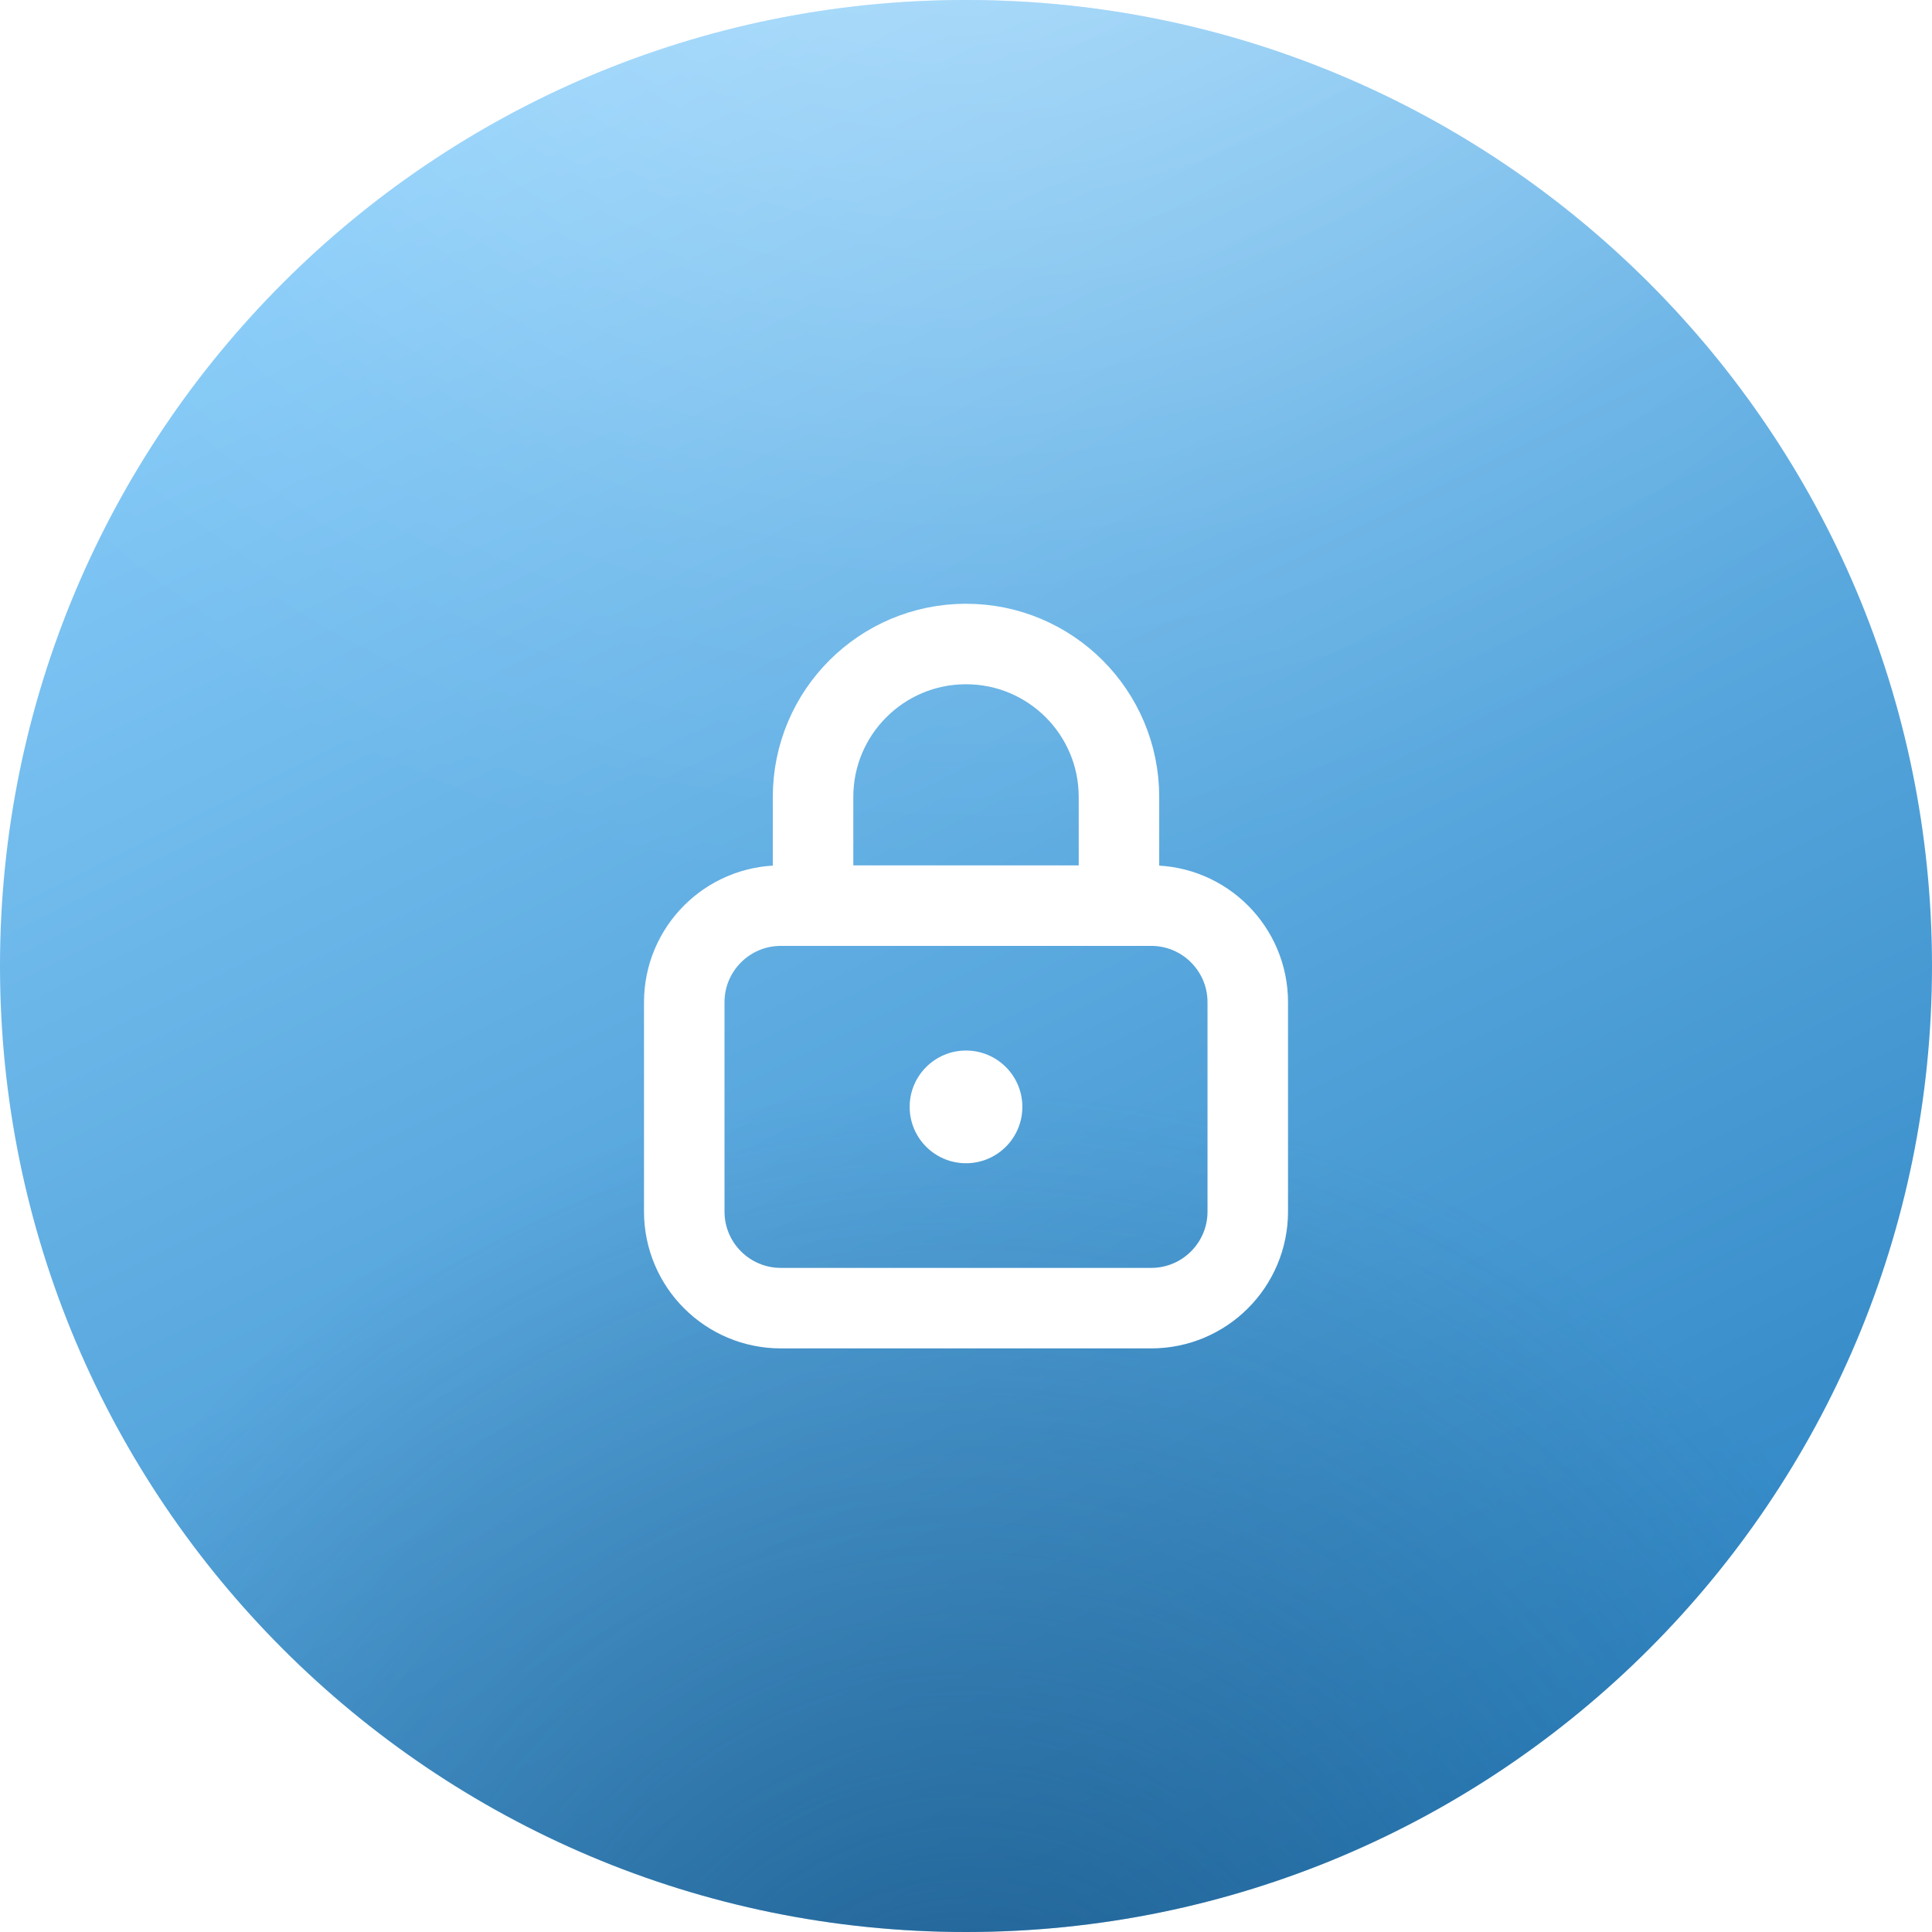
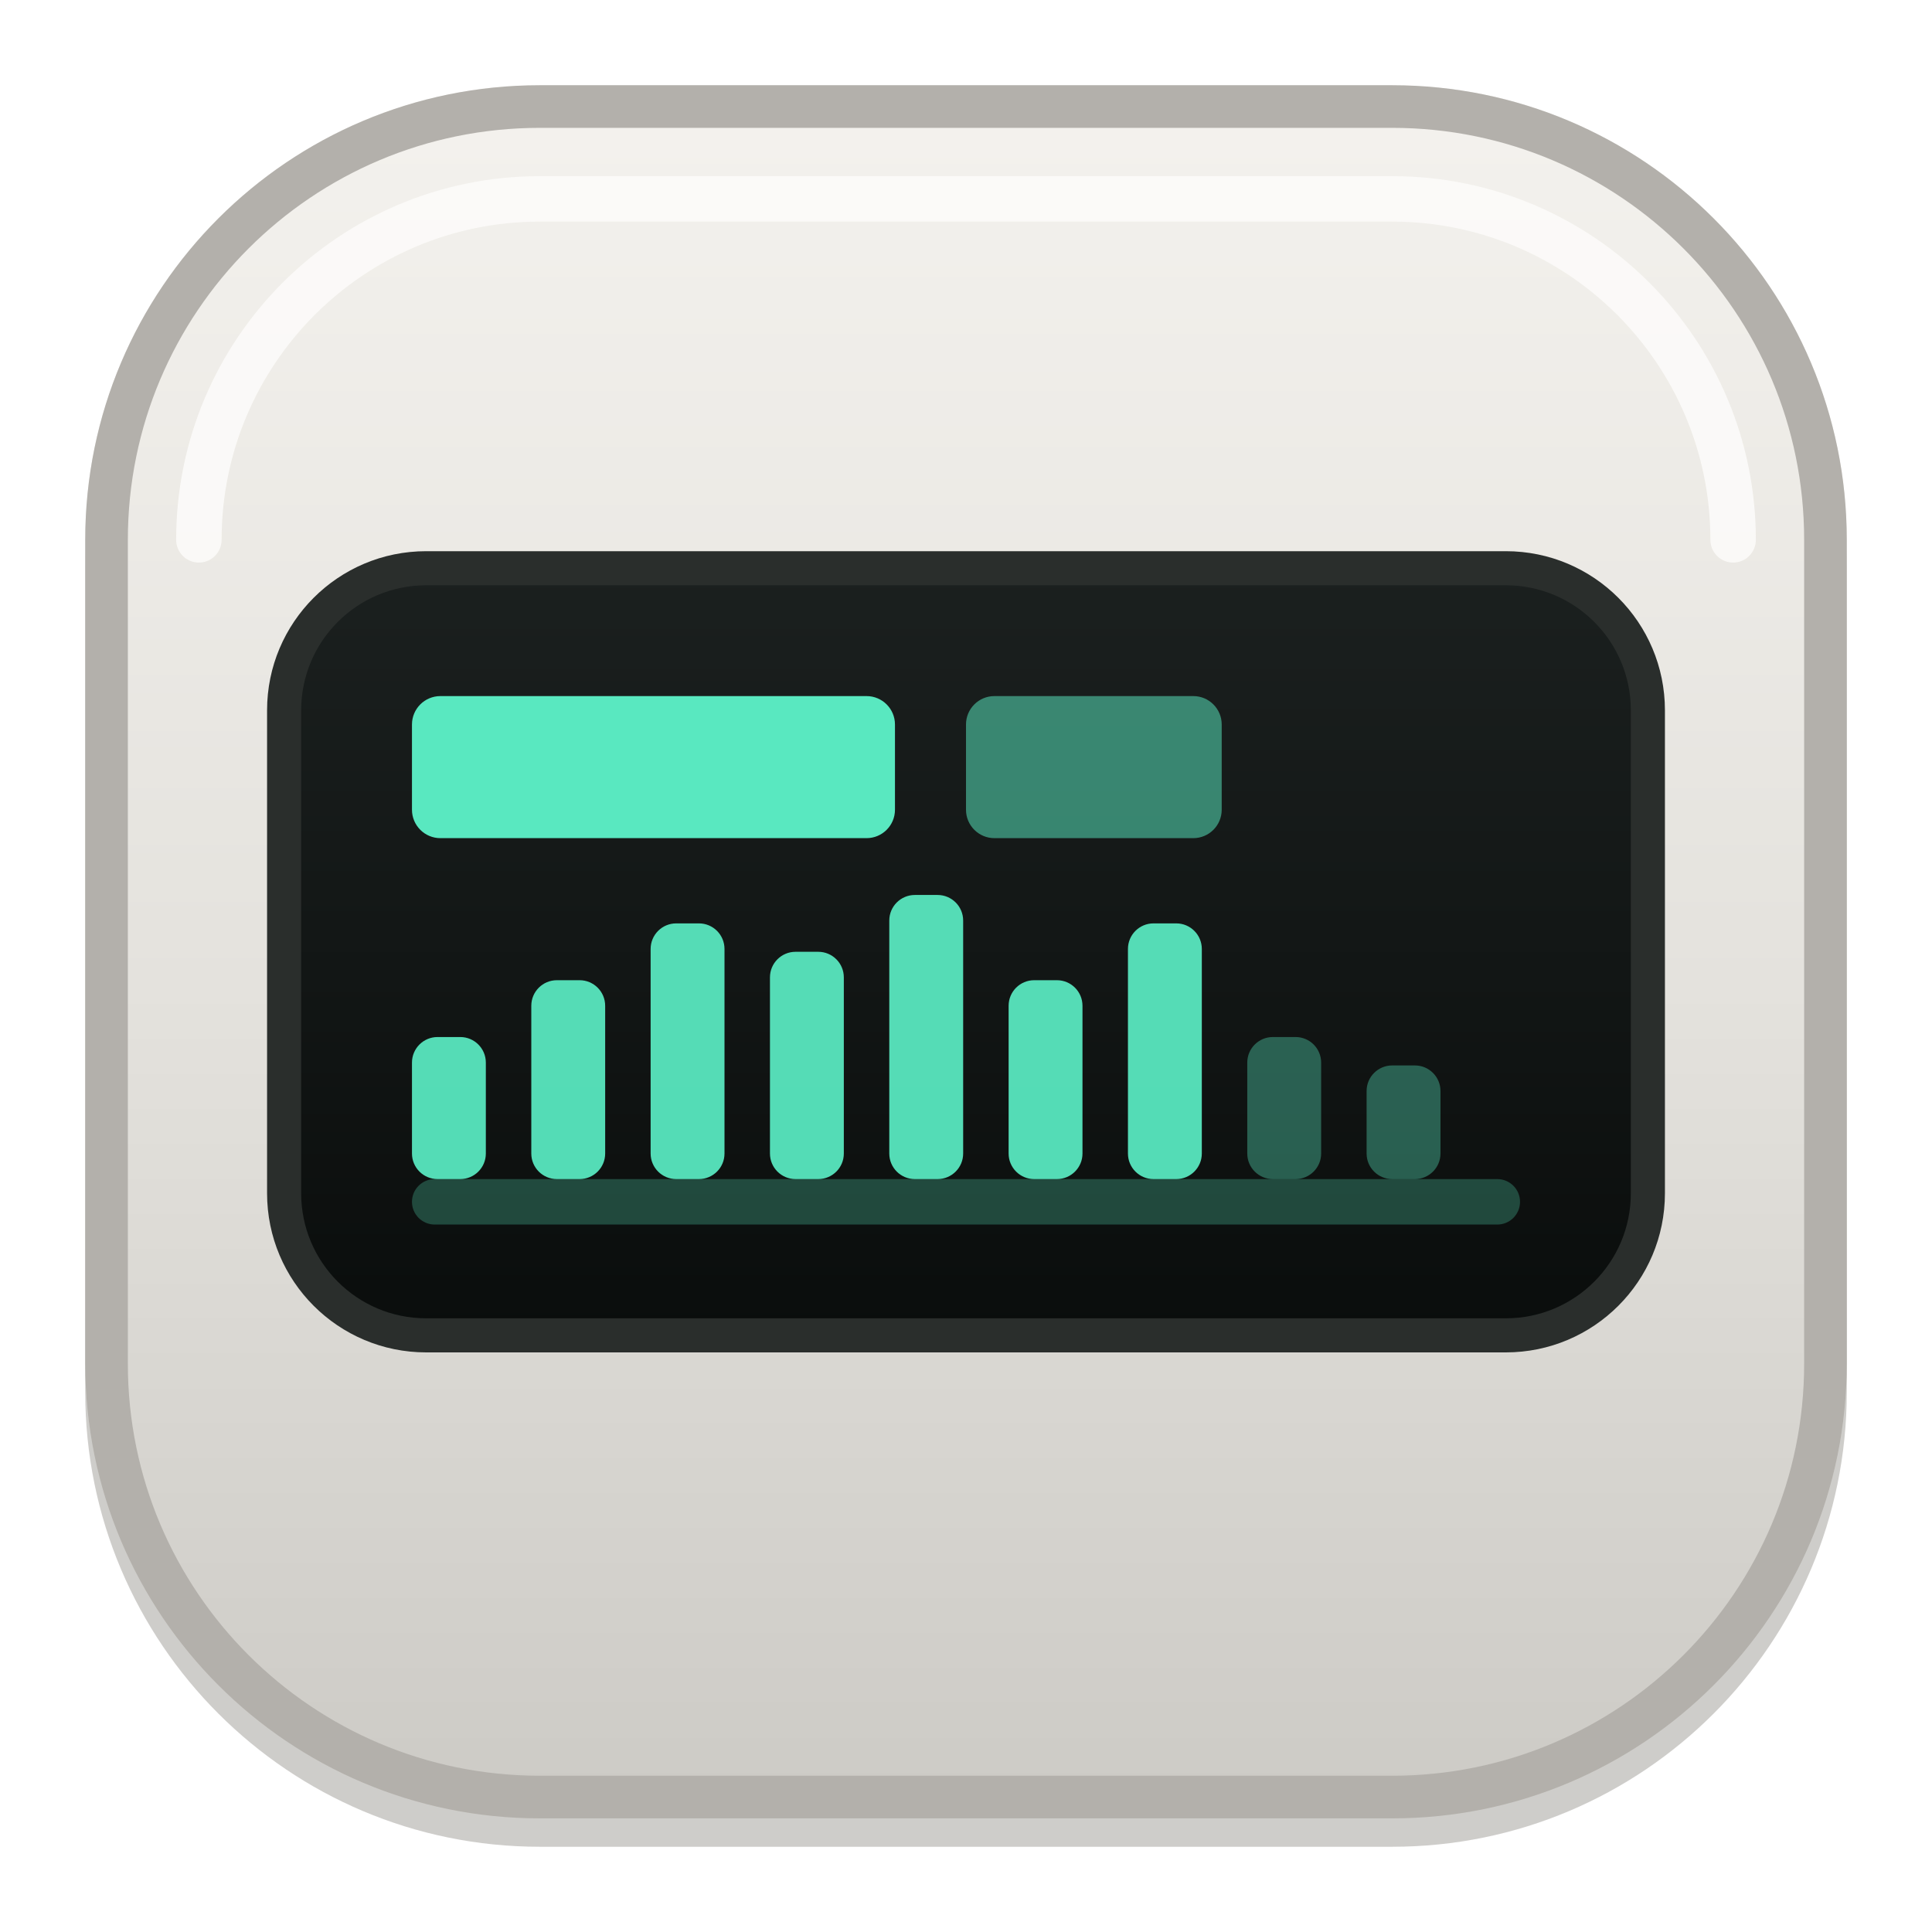
<svg xmlns="http://www.w3.org/2000/svg" viewBox="0 0 68 68" width="68" height="68">
  <defs>
-     <linearGradient id="bg" x1="0.13" y1="0" x2="0.63" y2="1">
-       <stop offset="0" stop-color="#8fd3ff" />
-       <stop offset="1" stop-color="#2f86c4" />
+     <linearGradient id="face" x1="0" y1="0" x2="0" y2="1">
+       <stop offset="0" stop-color="#F4F2EE" />
+       <stop offset="0.52" stop-color="#E4E2DD" />
+       <stop offset="1" stop-color="#CCCAC5" />
    </linearGradient>
-     <radialGradient id="gloss" cx="0.5" cy="-0.25" r="1.15">
-       <stop offset="0" stop-color="#ffffff" stop-opacity="0.5" />
-       <stop offset="0.48" stop-color="#ffffff" stop-opacity="0.07" />
-       <stop offset="0.62" stop-color="#ffffff" stop-opacity="0" />
-     </radialGradient>
-     <radialGradient id="base" cx="0.5" cy="1.1" r="0.9">
-       <stop offset="0" stop-color="#123f66" stop-opacity="0.55" />
-       <stop offset="0.6" stop-color="#123f66" stop-opacity="0" />
+     <linearGradient id="paper" x1="0" y1="0" x2="0" y2="1">
+       <stop offset="0" stop-color="#FBF7EE" />
+       <stop offset="1" stop-color="#F3EEE1" />
+     </linearGradient>
+     <linearGradient id="glass" x1="0" y1="0" x2="0" y2="1">
+       <stop offset="0" stop-color="#1B201F" />
+       <stop offset="1" stop-color="#0A0D0C" />
+     </linearGradient>
+     <radialGradient id="led" cx="0.38" cy="0.32" r="0.8">
+       <stop offset="0" stop-color="#E8615A" />
+       <stop offset="0.55" stop-color="#C33A34" />
+       <stop offset="1" stop-color="#9C1D1B" />
    </radialGradient>
  </defs>
-   <circle cx="34" cy="34" r="34" fill="url(#bg)" />
-   <circle cx="34" cy="34" r="34" fill="url(#base)" />
-   <circle cx="34" cy="34" r="34" fill="url(#gloss)" />
-   <g transform="translate(17,17) scale(1.4167)" style="color:#fff">
-     <g fill="none" stroke="currentColor" stroke-width="2" stroke-linecap="round" stroke-linejoin="round">
-       <rect x="5" y="10.5" width="14" height="10" rx="2.4" />
-       <path d="M8.2 10.5V7.8a3.8 3.8 0 0 1 7.6 0v2.7" />
-     </g>
-     <circle cx="12" cy="15.5" r="1.4" fill="currentColor" />
+   <g>
+     <rect x="3" y="4" width="62" height="61" rx="16" fill="#9E9B96" opacity="0.5" />
+     <rect x="3" y="3" width="62" height="61" rx="16" fill="url(#face)" />
+     <path d="M7 19a12 12 0 0 1 12-12h30a12 12 0 0 1 12 12" fill="none" stroke="#FCFBF9" stroke-width="1.6" stroke-linecap="round" opacity="0.9" />
+     <rect x="3.75" y="3.75" width="60.5" height="59.5" rx="15.25" fill="none" stroke="#B3B0AB" stroke-width="1.5" />
  </g>
+   <rect x="10" y="20" width="48" height="27" rx="5" fill="url(#glass)" stroke="#2A2E2C" stroke-width="1.2" />
+   <rect x="14.5" y="24.5" width="17" height="5" rx="1" fill="#5CF2C8" opacity="0.95" />
+   <rect x="34" y="24.5" width="9" height="5" rx="1" fill="#5CF2C8" opacity="0.5" />
+   <rect x="14.5" y="36.5" width="2.6" height="5" rx="0.9" fill="#5CF2C8" opacity="0.9" />
+   <rect x="18.7" y="34.5" width="2.6" height="7" rx="0.9" fill="#5CF2C8" opacity="0.9" />
+   <rect x="22.9" y="32.5" width="2.6" height="9" rx="0.9" fill="#5CF2C8" opacity="0.9" />
+   <rect x="27.1" y="33.5" width="2.6" height="8" rx="0.9" fill="#5CF2C8" opacity="0.9" />
+   <rect x="31.3" y="31.5" width="2.6" height="10" rx="0.9" fill="#5CF2C8" opacity="0.9" />
+   <rect x="35.5" y="34.5" width="2.6" height="7" rx="0.9" fill="#5CF2C8" opacity="0.9" />
+   <rect x="39.7" y="32.5" width="2.6" height="9" rx="0.9" fill="#5CF2C8" opacity="0.9" />
+   <rect x="43.9" y="36.5" width="2.6" height="5" rx="0.9" fill="#5CF2C8" opacity="0.35" />
+   <rect x="48.1" y="37.5" width="2.6" height="4" rx="0.9" fill="#5CF2C8" opacity="0.35" />
+   <rect x="14.5" y="41.5" width="39" height="1.6" rx="0.8" fill="#5CF2C8" opacity="0.25" />
</svg>
